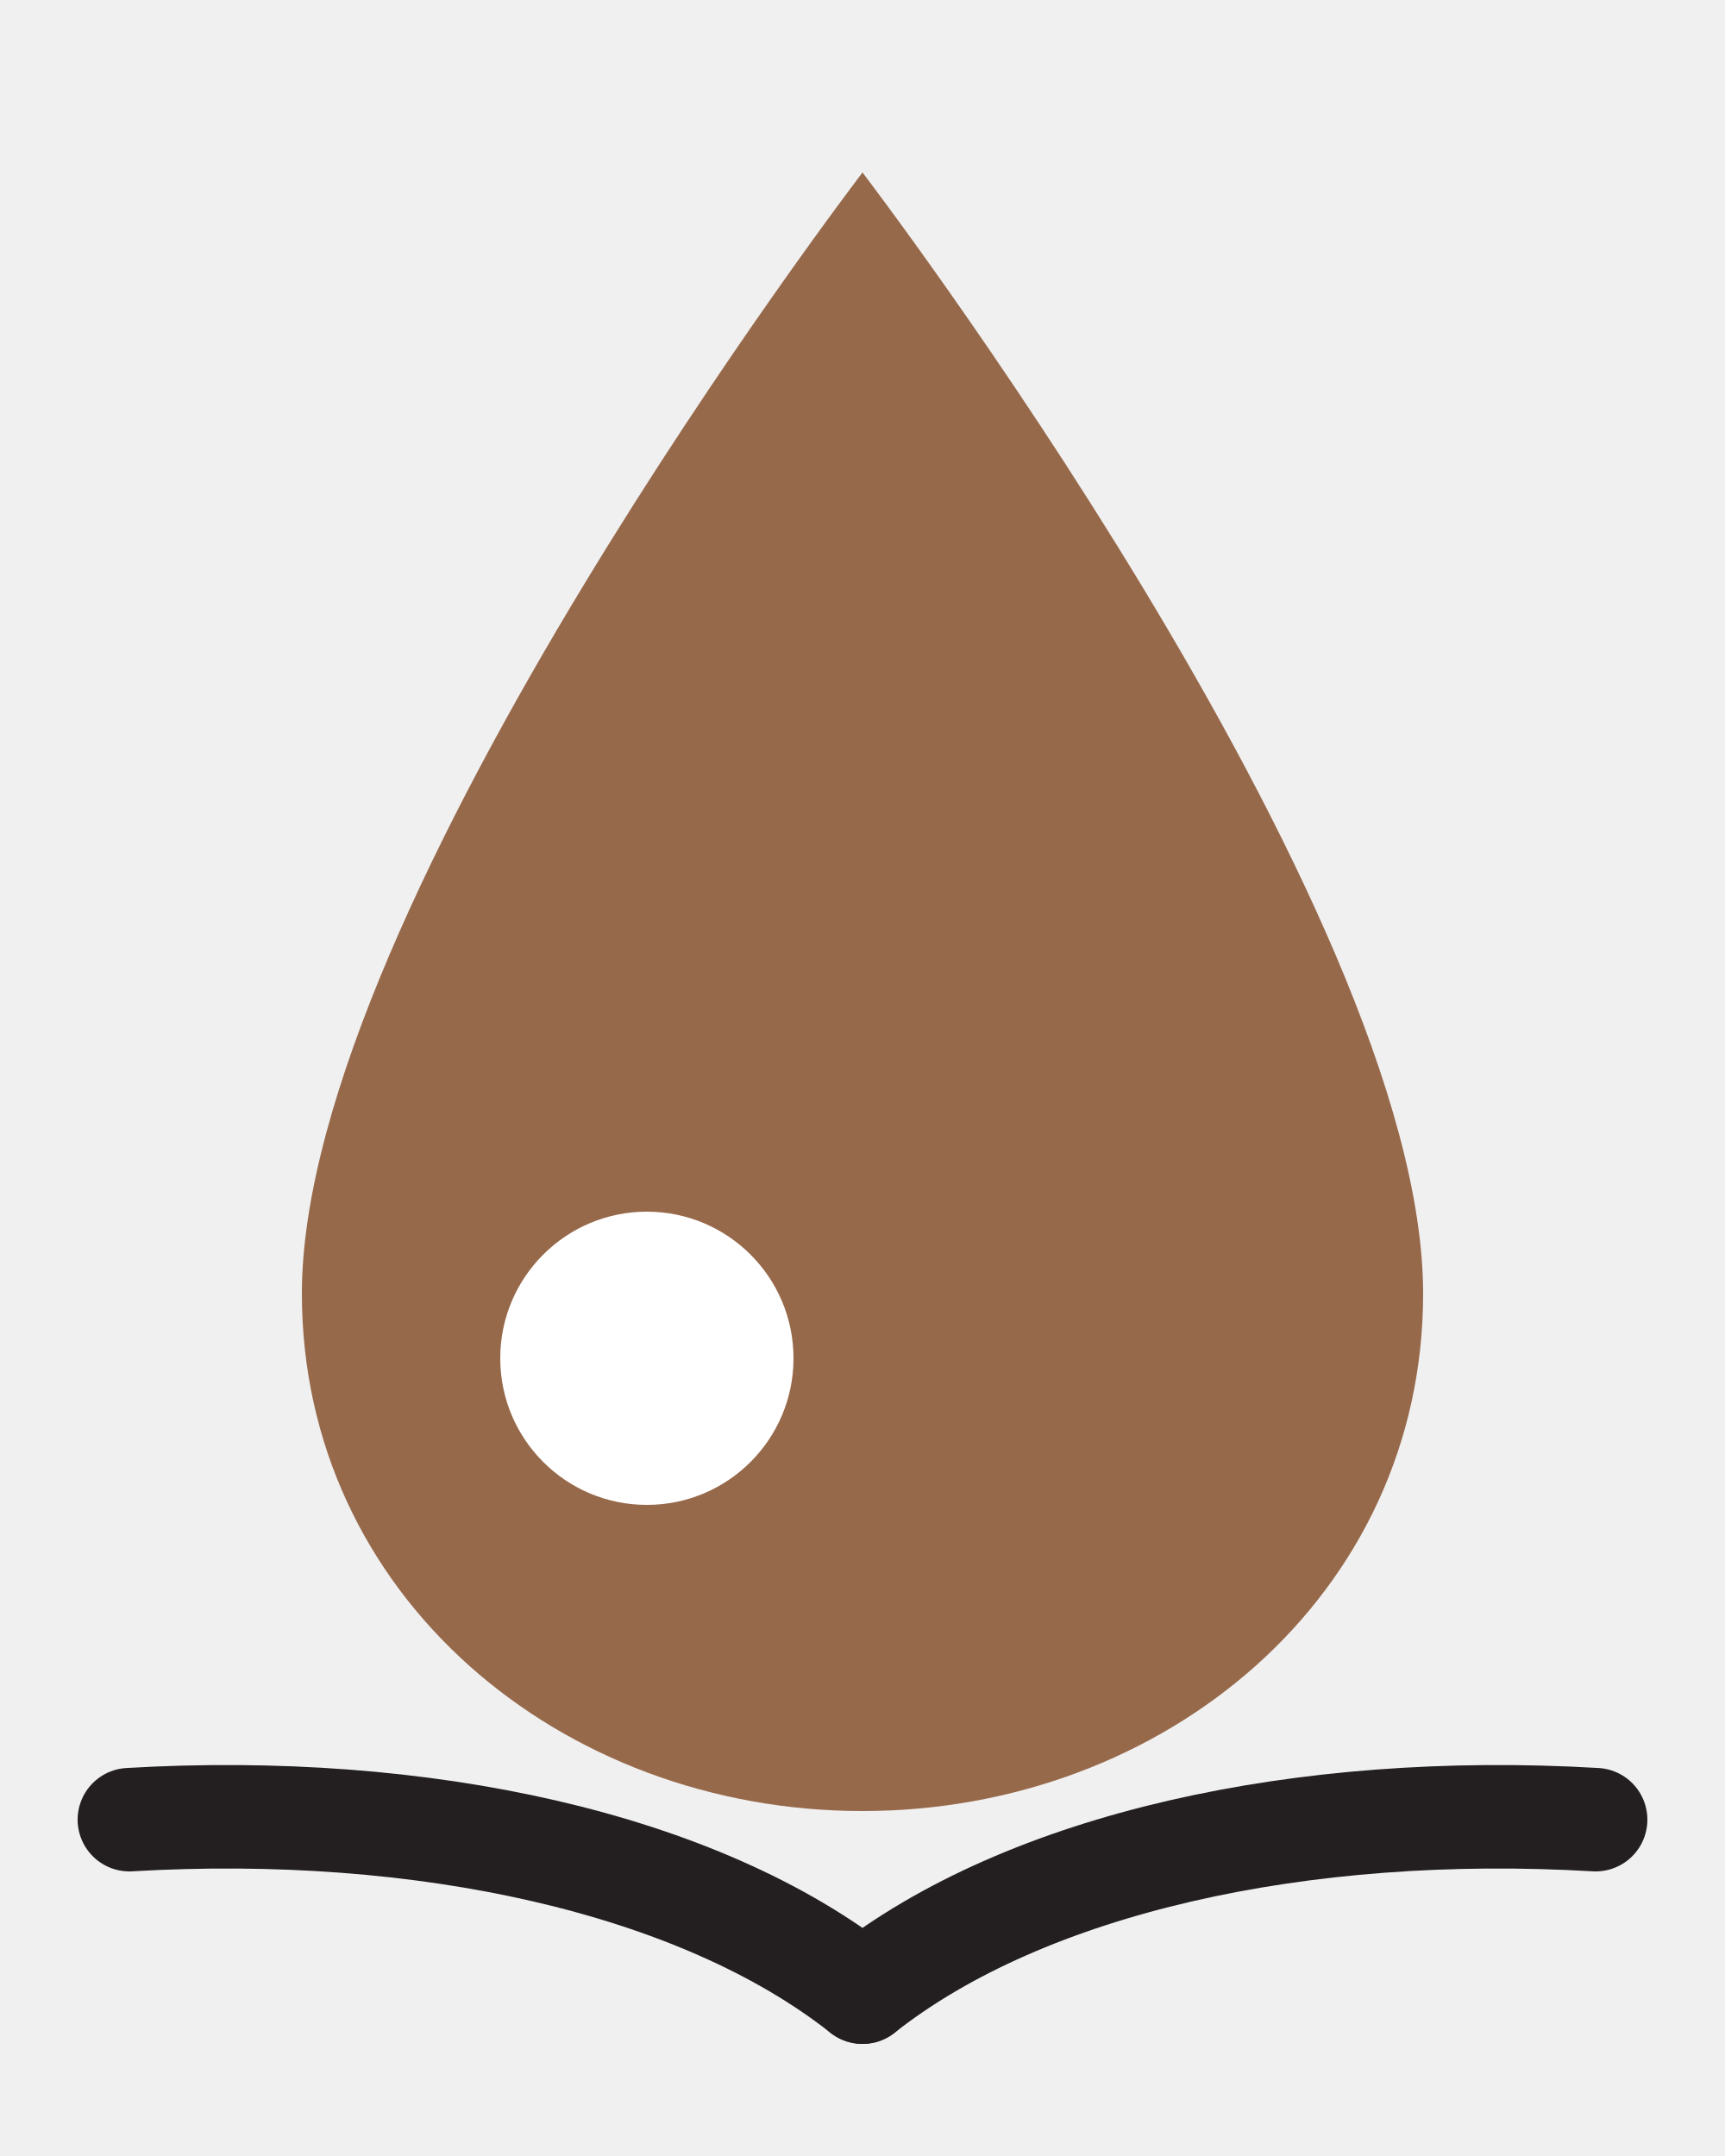
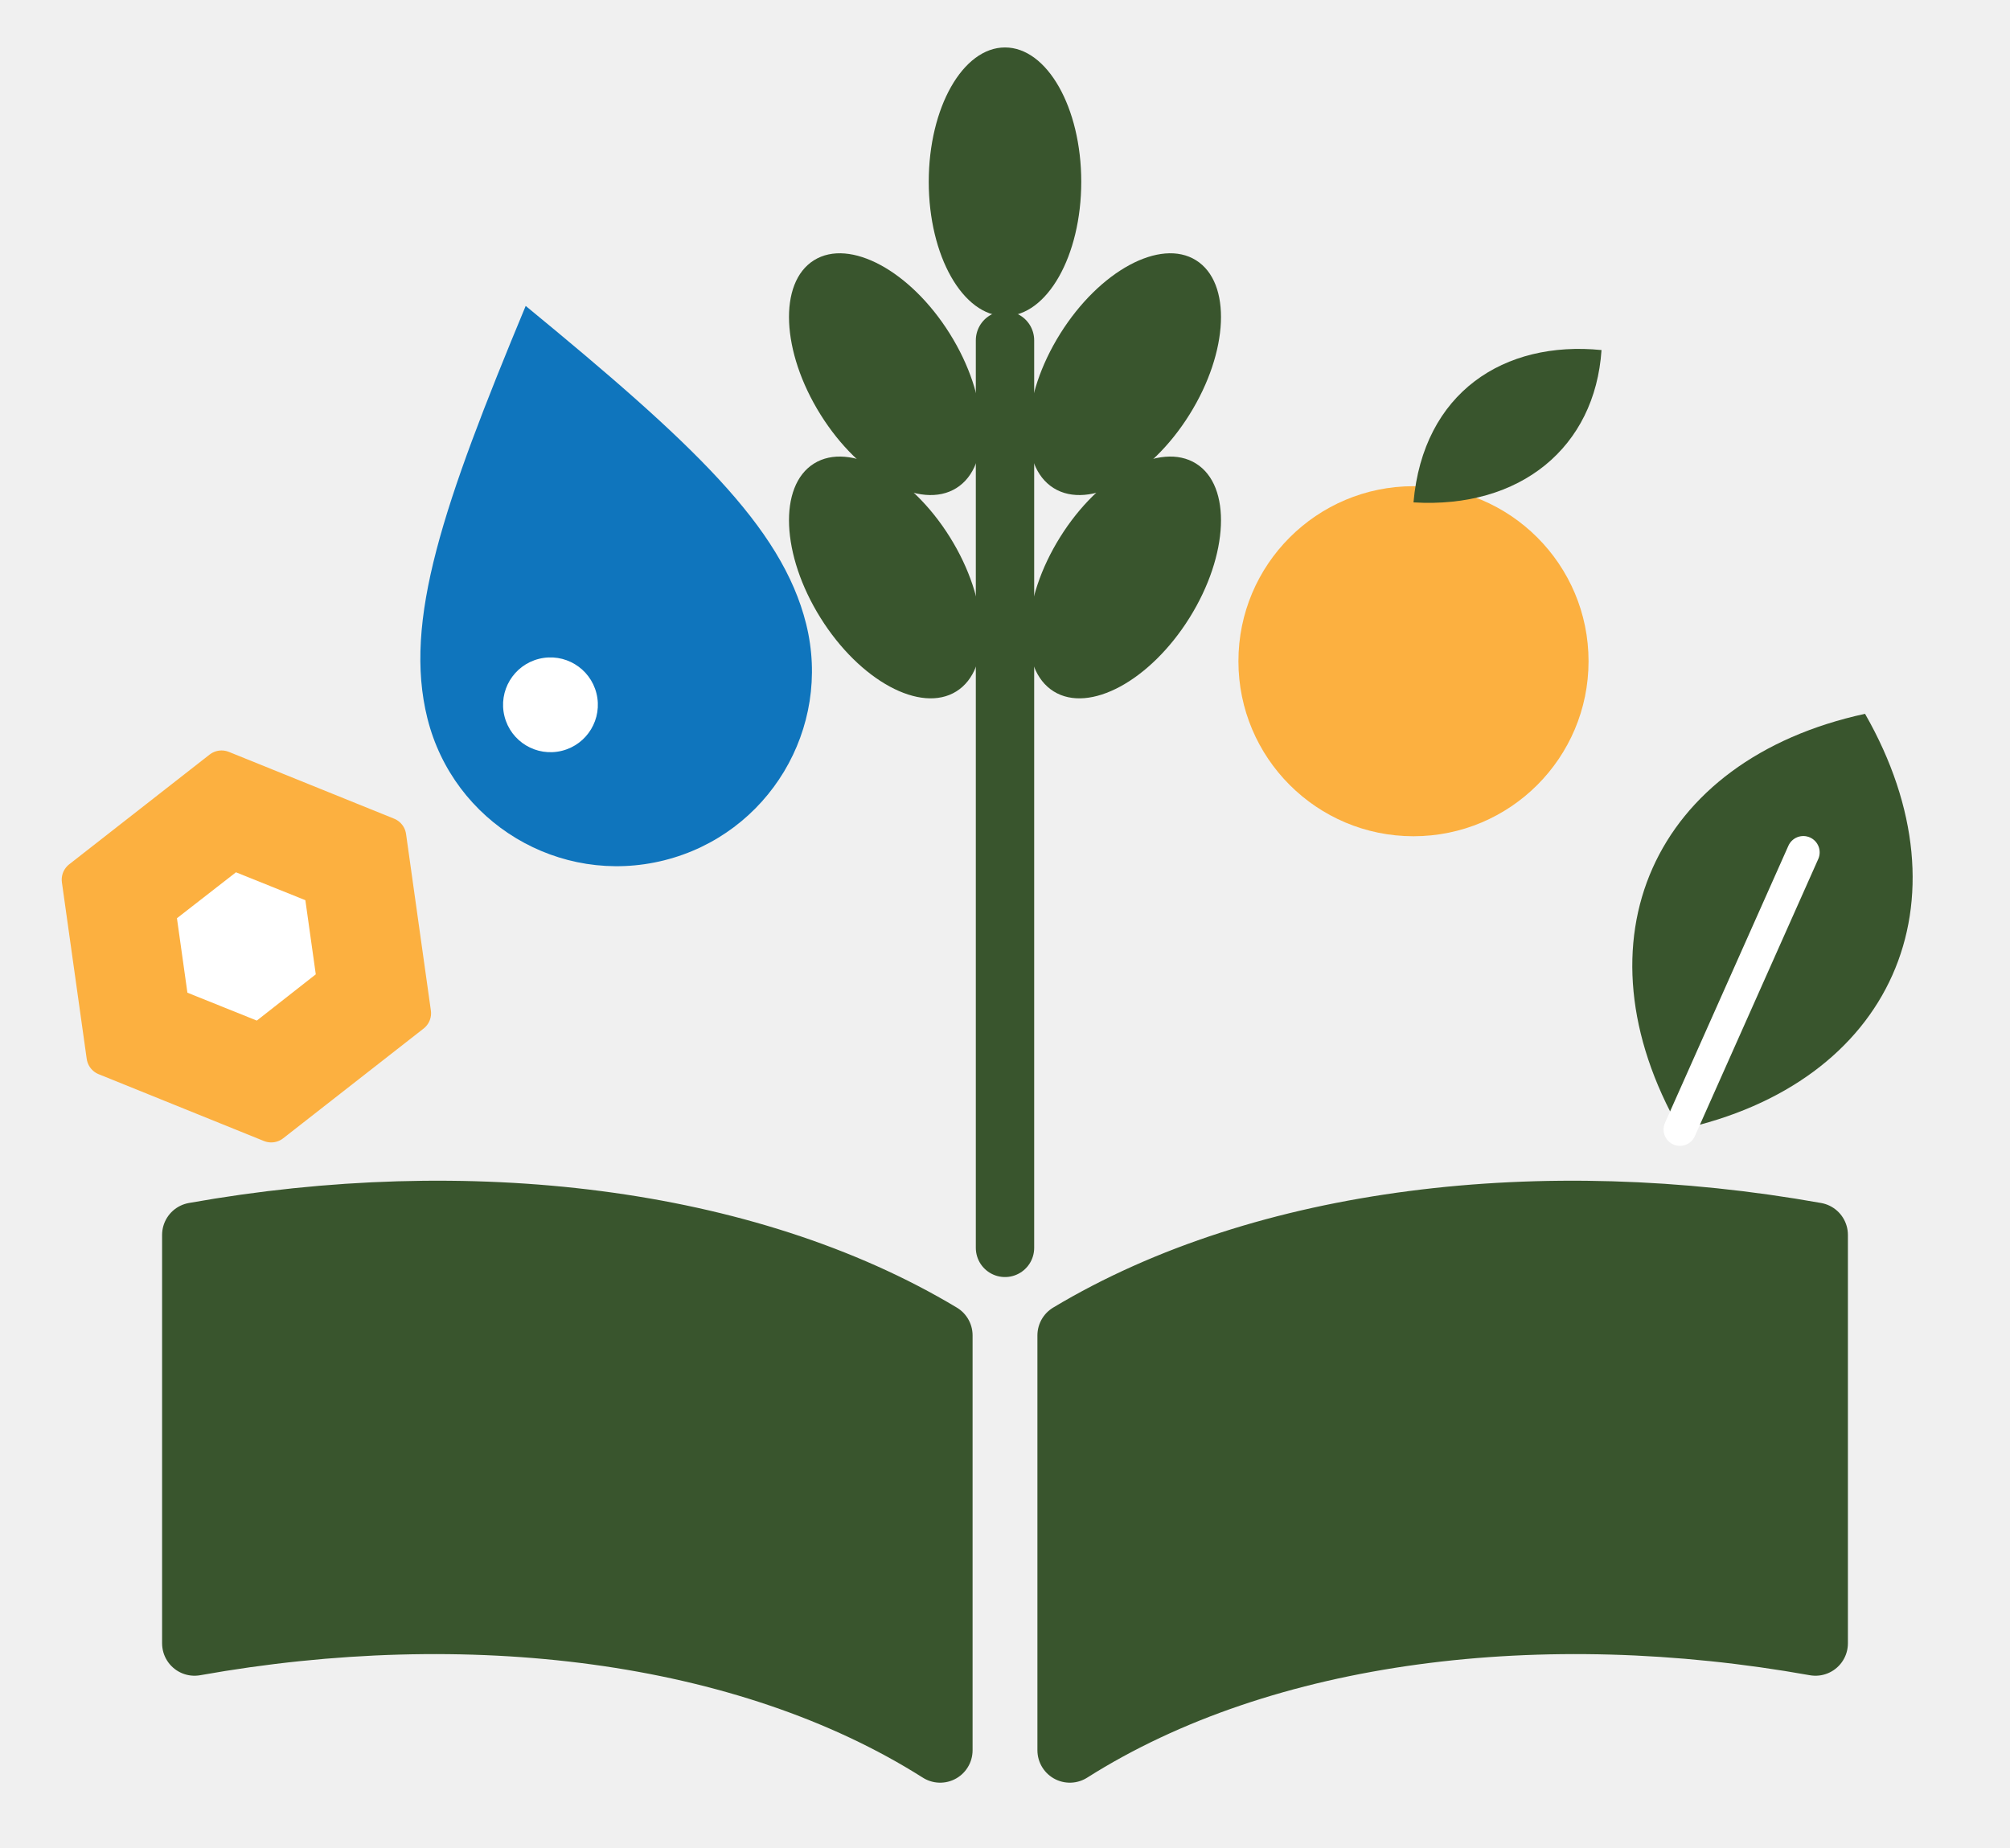
- <svg xmlns="http://www.w3.org/2000/svg" viewBox="12 6 40 50" width="40" height="50" role="img" aria-label="Навчальна платформа">
-   <path d="M32 10C32 10 45 27 45 36C45 43 39 48 32 48C25 48 19 43 19 36C19 27 32 10 32 10Z" fill="#97694b" />
-   <circle cx="27" cy="37.5" r="3.4" fill="#ffffff" />
-   <g fill="none" stroke="#231f20" stroke-width="2.4" stroke-linecap="round" stroke-linejoin="round">
-     <path d="M32 52.2C28.2 49.2 21.8 47.8 15 48.2" />
-     <path d="M32 52.2C35.8 49.2 42.2 47.8 49 48.2" />
+ <svg xmlns="http://www.w3.org/2000/svg" viewBox="1 2 62 57" width="62" height="57" role="img" aria-label="Навчальна платформа UFIC">
+   <g fill="#39552d" stroke="#39552d" stroke-width="2" stroke-linejoin="round">
+     <path d="M30 43.2C24 39.6 15.4 38.6 7 40.1v12.6c8.4-1.5 17-.5 23 3.3Z" />
+     <path d="M34 43.2C40 39.6 48.6 38.6 57 40.1v12.6c-8.4-1.5-17-.5-23 3.3Z" />
+   </g>
+   <g fill="#39552d" transform="translate(32 15) scale(1.12)">
+     <ellipse cx="0" cy="-6.6" rx="2.1" ry="3.7" />
+     <ellipse cx="-3.3" cy="-1.3" rx="2.1" ry="3.7" transform="rotate(-32 -3.3 -1.3)" />
+     <ellipse cx="3.3" cy="-1.3" rx="2.1" ry="3.7" transform="rotate(32 3.3 -1.3)" />
+     <ellipse cx="-3.3" cy="4.3" rx="2.1" ry="3.7" transform="rotate(-32 -3.3 4.3)" />
+     <ellipse cx="3.3" cy="4.3" rx="2.1" ry="3.7" transform="rotate(32 3.3 4.3)" />
+   </g>
+   <path d="M32 12.5V40.5" stroke="#39552d" stroke-width="1.8" stroke-linecap="round" />
+   <g transform="translate(8.6 31.2) rotate(-8)">
+     <polygon points="0.00,-5.50 4.76,-2.75 4.76,2.75 0.00,5.50 -4.76,2.75 -4.76,-2.75" fill="#fcb040" stroke="#fcb040" stroke-width="1.2" stroke-linejoin="round" />
+     <polygon points="0.00,-2.31 2.00,-1.16 2.00,1.15 0.00,2.31 -2.00,1.16 -2.00,-1.16" fill="#ffffff" />
+   </g>
+   <g transform="translate(19.4 20.2) rotate(-14) scale(0.86)">
+     <path d="M0-10.5C4.6-4.3 7-.6 7 3a7 7 0 0 1-14 0C-7-.6-4.6-4.3 0-10.5Z" fill="#0f75bd" />
+     <circle cx="-2.6" cy="3.6" r="1.7" fill="#ffffff" />
+   </g>
+   <g transform="translate(44.6 21.2)">
+     <circle cy="1.2" r="5.4" fill="#fcb040" />
+     <path d="M0-3.7C.3-7.1 2.8-8.7 5.8-8.4 5.6-5.4 3.3-3.5 0-3.700Z" fill="#39552d" />
+   </g>
+   <g transform="translate(55.6 30.6) rotate(24) scale(.72)">
+     <path d="M0 9.5C-7.5 4-7.5-4.5 0-10 7.5-4.5 7.5 4 0 9.5Z" fill="#39552d" />
+     <path d="M0 9.5V-3.5" stroke="#ffffff" stroke-width="1.4" stroke-linecap="round" />
  </g>
</svg>
